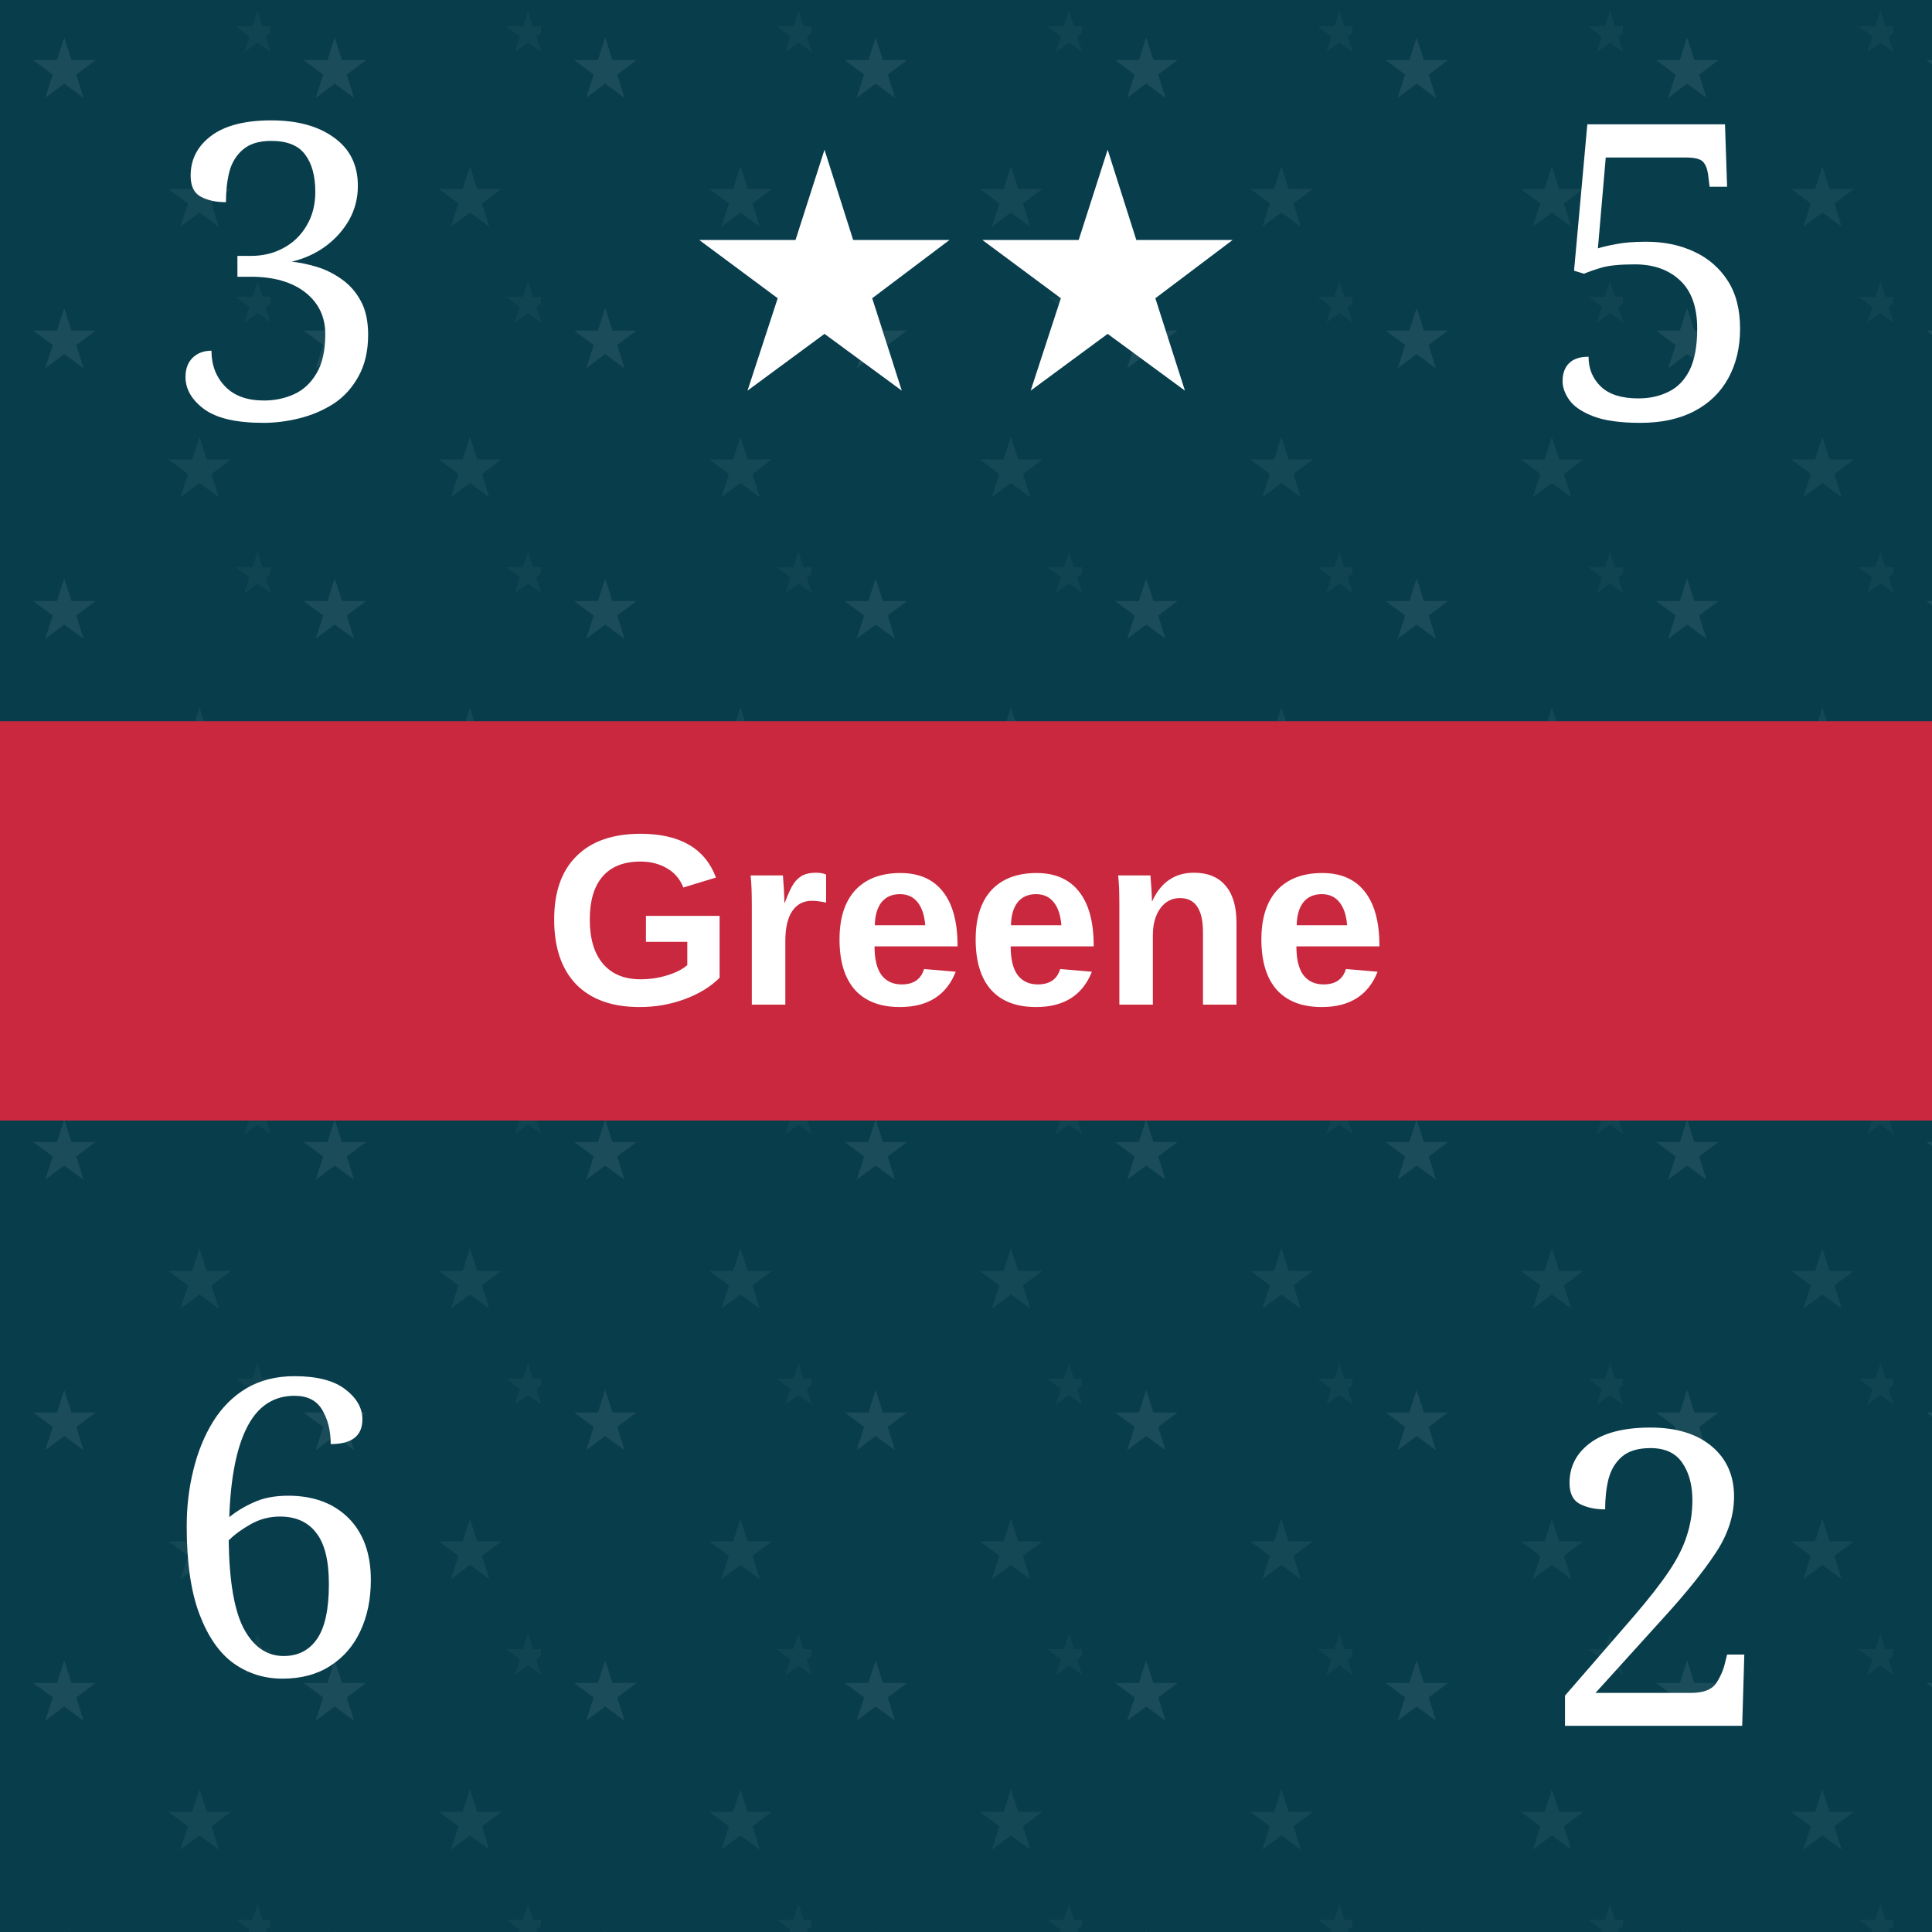
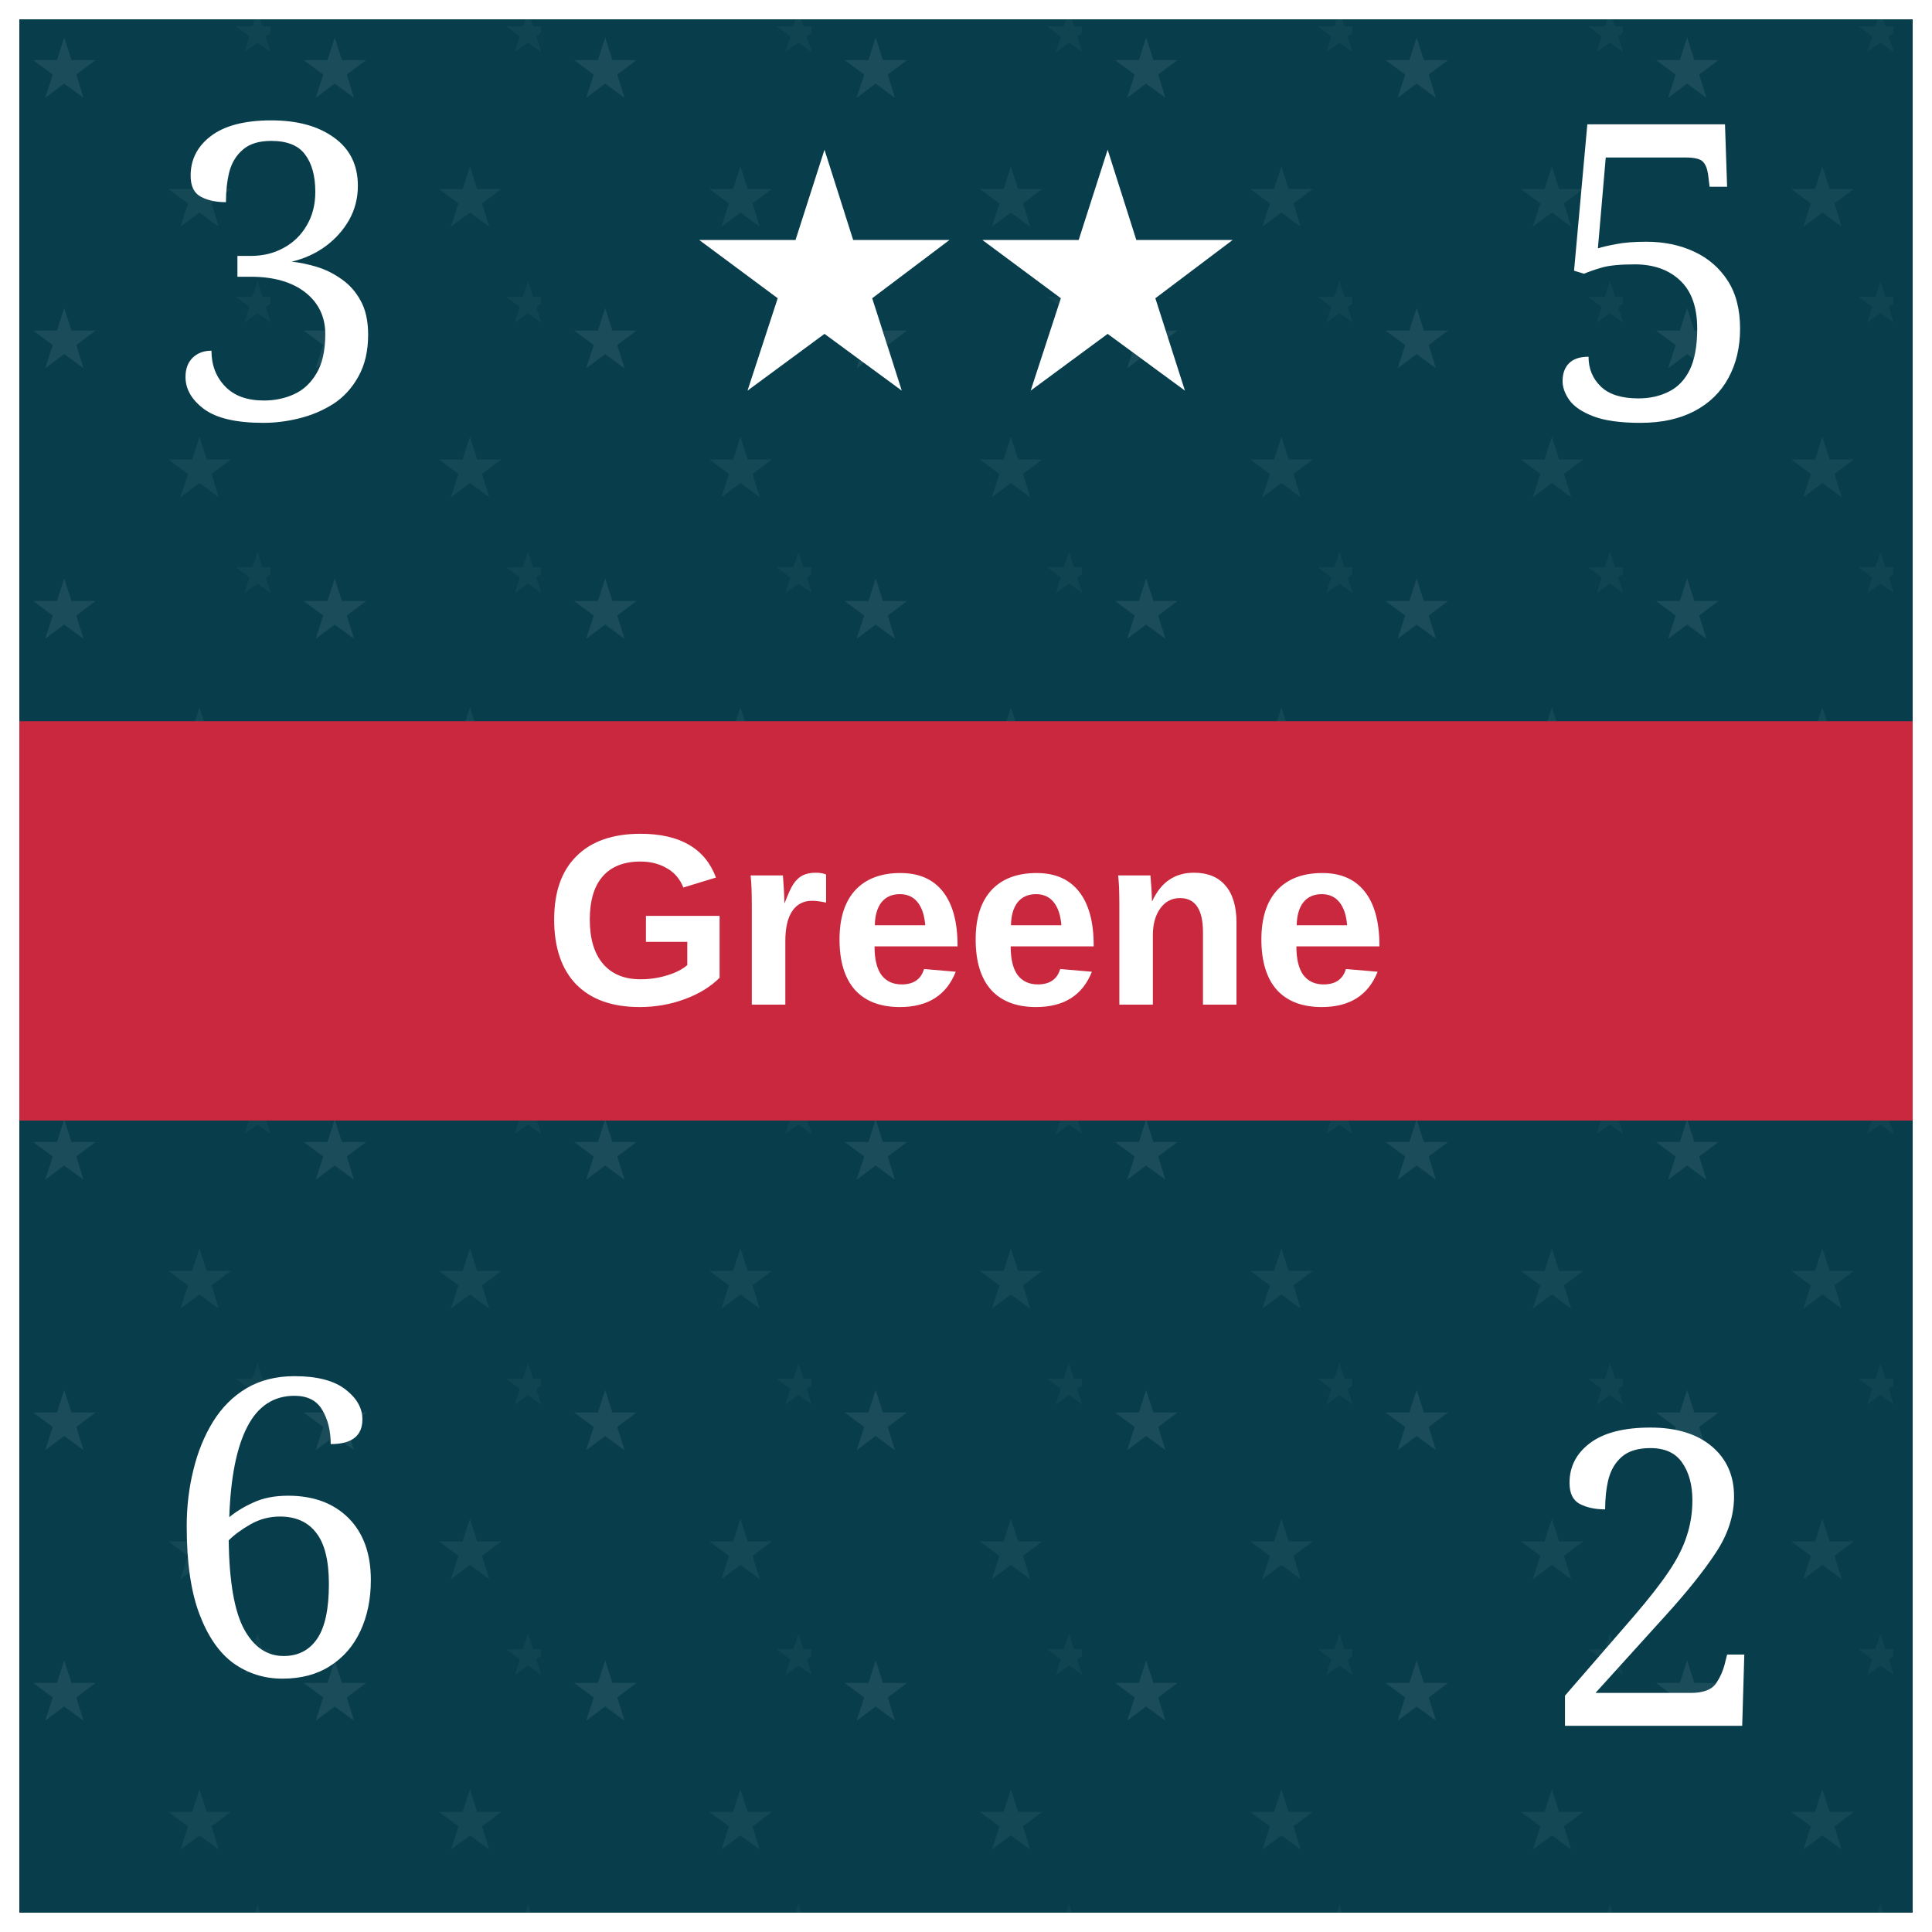
<svg xmlns="http://www.w3.org/2000/svg" viewBox="0 0 100 100" role="img" aria-labelledby="title desc">
  <defs>
    <pattern id="blueTexture" width="6" height="6" patternUnits="userSpaceOnUse">
      <rect width="6" height="6" fill="#083d4c" />
      <path d="M0 1H6 M0 4H6" stroke="#b7d0c6" stroke-opacity=".11" stroke-width="0.33" />
      <path d="M1.67 0V6 M4.67 0V6" stroke="#d3e0d2" stroke-opacity=".08" stroke-width="0.33" />
    </pattern>
    <pattern id="americanLeaderTexture" width="14" height="14" patternUnits="userSpaceOnUse">
      <rect width="14" height="14" fill="#083d4c" />
      <text x="3.33" y="5" fill="#b7d0c6" fill-opacity=".11" font-family="Georgia, serif" font-size="4.33" text-anchor="middle">★</text>
      <text x="10.33" y="11.67" fill="#b7d0c6" fill-opacity=".08" font-family="Georgia, serif" font-size="4.33" text-anchor="middle">★</text>
      <text x="13.33" y="2.67" fill="#b7d0c6" fill-opacity=".05" font-family="Georgia, serif" font-size="3" text-anchor="middle">★</text>
    </pattern>
    <pattern id="redTexture" width="8" height="8" patternUnits="userSpaceOnUse">
      <rect width="8" height="8" fill="#d94234" />
      <path d="M0 0L8 8M8 0L0 8" stroke="#ffc0a4" stroke-opacity=".14" stroke-width="0.67" />
      <path d="M2 0V8M6 0V8" stroke="#831e22" stroke-opacity=".14" stroke-width="0.67" />
    </pattern>
    <pattern id="blackTexture" width="4" height="4" patternUnits="userSpaceOnUse" patternTransform="rotate(35)">
      <rect width="4" height="4" fill="#101214" />
      <path d="M0 0.67H4" stroke="#6a6a6a" stroke-opacity=".35" stroke-width="0.33" />
    </pattern>
    <filter id="shadow" x="-15%" y="-15%" width="130%" height="130%">
      <feDropShadow dx="0" dy="0.67" stdDeviation="0.67" flood-opacity=".38" />
    </filter>
  </defs>
  <rect width="100" height="100" fill="url(#americanLeaderTexture)" />
  <text x="14.33" y="21.67" fill="#fff" font-family="Georgia, serif" font-size="21.33" text-anchor="middle">3</text>
  <text x="42.67" y="20" fill="#fff" font-family="Georgia, serif" font-size="17.33" text-anchor="middle">★</text>
  <text x="57.33" y="20" fill="#fff" font-family="Georgia, serif" font-size="17.33" text-anchor="middle">★</text>
  <text x="85.67" y="21.67" fill="#fff" font-family="Georgia, serif" font-size="21.33" text-anchor="middle">5</text>
  <rect y="37.33" width="100" height="20.67" fill="#c9283e" />
  <text x="50" y="52" fill="#fff" font-family="Arial, sans-serif" font-size="12.67" font-weight="bold" text-anchor="middle">Greene</text>
  <text x="14.33" y="86.67" fill="#fff" font-family="Georgia, serif" font-size="21.33" text-anchor="middle">6</text>
  <text x="85.67" y="89.33" fill="#fff" font-family="Georgia, serif" font-size="21.33" text-anchor="middle">2</text>
+   <rect x="0.5" y="0.5" width="99" height="99" fill="none" stroke="#fff" stroke-width="1" />
</svg>
